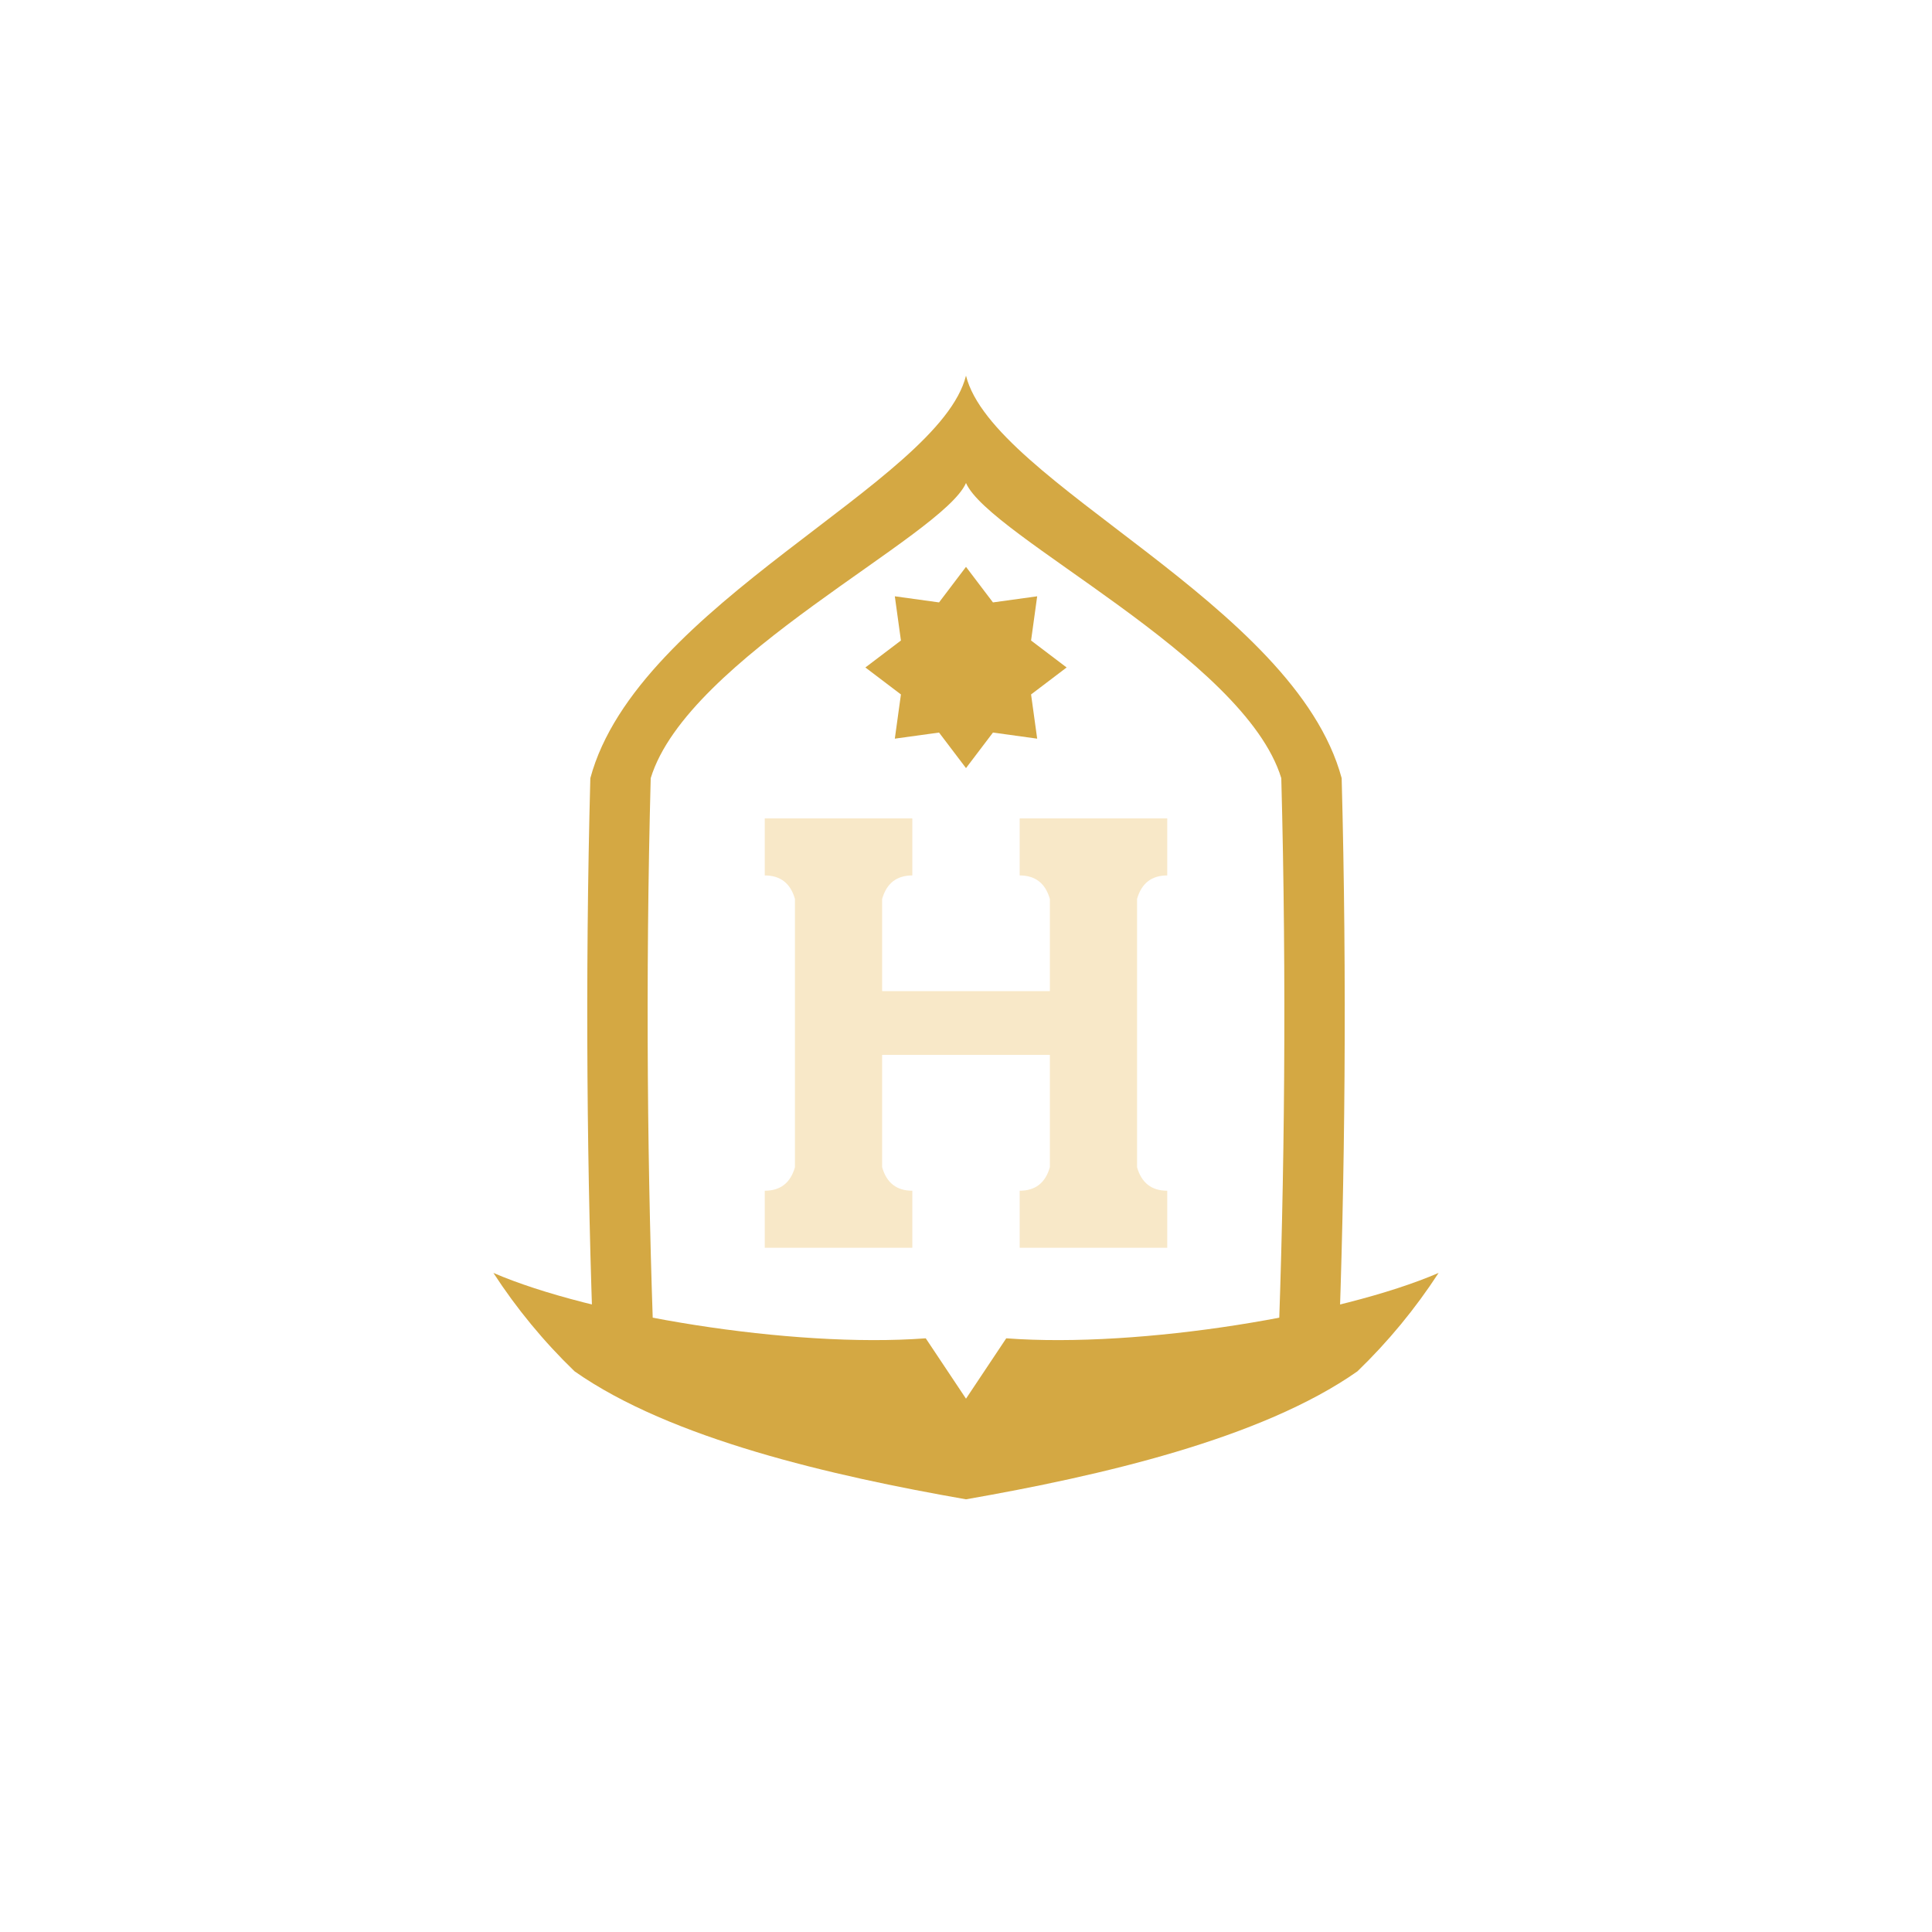
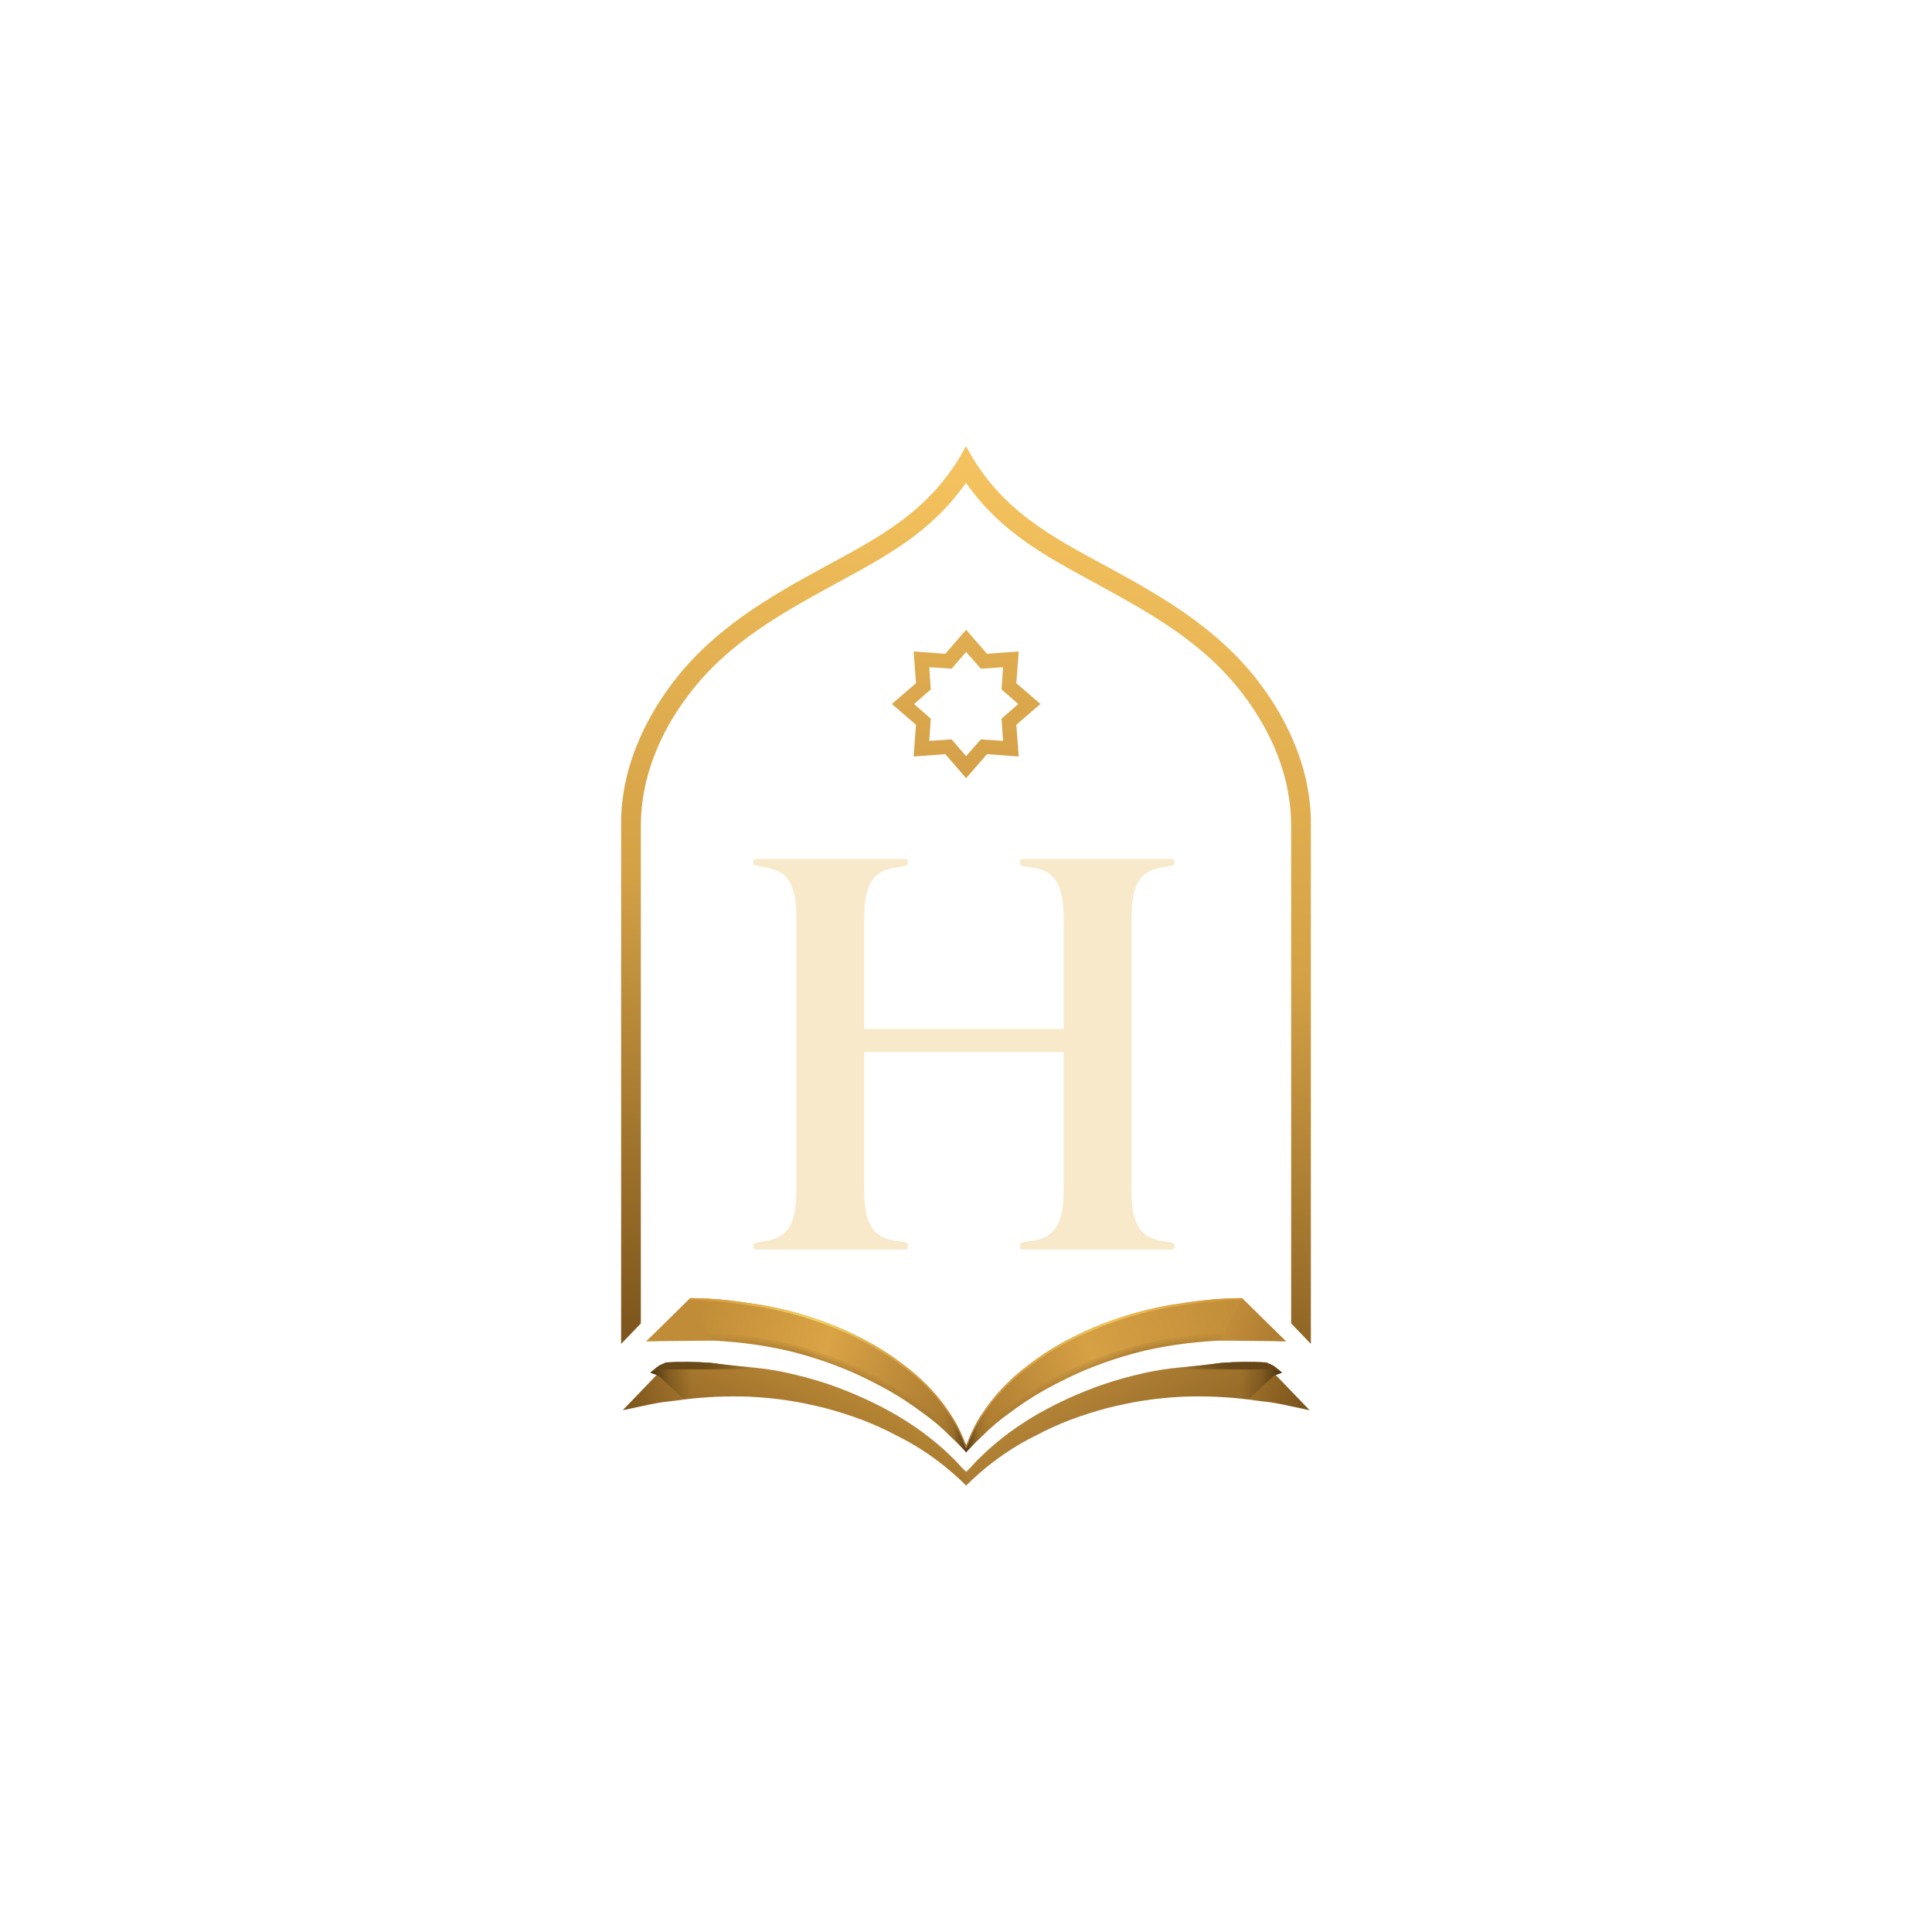
<svg xmlns="http://www.w3.org/2000/svg" viewBox="0 0 288 288" width="288" height="288">
-   <path fill="#D4A843" d="M 144 56 C 140 72 95 90 88 116 C 87.2 146 87.5 176 88.5 202 L 97.5 202 C 96.5 176 96.2 146 97 116 C 102.5 98 140.5 80 144 72 C 147.5 80 185.5 98 191 116 C 191.8 146 191.5 176 190.5 202 L 199.5 202 C 200.5 176 200.8 146 200 116 C 193 90 148 72 144 56 Z" />
-   <path fill="#D4A843" d="M 144 84.5 L 148.02 89.8 L 154.61 88.89 L 153.7 95.48 L 159 99.5 L 153.7 103.52 L 154.61 110.11 L 148.02 109.2 L 144 114.5 L 139.98 109.2 L 133.39 110.11 L 134.3 103.52 L 129 99.5 L 134.3 95.48 L 133.39 88.89 L 139.98 89.8 Z" />
-   <path fill="#D4A843" d="M 144 208.5 L 138 199.5 C 118 201 88 196 73.55 189.75 A 84 84 0 0 0 85.65 204.42 C 100 214.5 124 220 144 223.5 C 164 220 188 214.5 202.35 204.42 A 84 84 0 0 0 214.45 189.75 C 200 196 170 201 150 199.5 Z" />
-   <path fill="#F8E8C8" d="M 114 122 L 136 122 L 136 130.5 Q 132.5 130.5 131.5 134 L 131.5 174 Q 132.5 177.5 136 177.5 L 136 186 L 114 186 L 114 177.5 Q 117.5 177.5 118.5 174 L 118.5 134 Q 117.5 130.5 114 130.5 Z M 152 122 L 174 122 L 174 130.5 Q 170.5 130.5 169.5 134 L 169.5 174 Q 170.5 177.5 174 177.5 L 174 186 L 152 186 L 152 177.5 Q 155.5 177.5 156.5 174 L 156.5 134 Q 155.5 130.5 152 130.5 Z M 129.5 147.75 L 158.5 147.75 L 158.5 157.25 L 129.5 157.25 Z" />
+   <defs>
+     <linearGradient id="g_arch" gradientUnits="userSpaceOnUse" x1="132.12" y1="204.33" x2="153.63" y2="70.74">
+       <stop offset="0" stop-color="#7E561D" />
+       <stop offset="0.5" stop-color="#D4A146" />
+       <stop offset="1" stop-color="#F4C25E" />
+     </linearGradient>
+     <linearGradient id="g_leaf_bot_l" gradientUnits="userSpaceOnUse" x1="93.16" y1="210.01" x2="101.66" y2="206.96">
+       <stop offset="0" stop-color="#7B551D" />
+       <stop offset="1" stop-color="#A0712A" />
+     </linearGradient>
+     <linearGradient id="g_leaf_bot_r" gradientUnits="userSpaceOnUse" x1="194.88" y1="210.01" x2="186.38" y2="206.96">
+       <stop offset="0" stop-color="#78521B" />
+       <stop offset="1" stop-color="#9C6E28" />
+     </linearGradient>
+     <linearGradient id="g_leaf_mid_l" gradientUnits="userSpaceOnUse" x1="111.50" y1="216.30" x2="117.24" y2="203.79">
+       <stop offset="0" stop-color="#946725" />
+       <stop offset="1" stop-color="#B48434" />
+     </linearGradient>
+     <linearGradient id="g_leaf_mid_r" gradientUnits="userSpaceOnUse" x1="178.36" y1="217.55" x2="169.41" y2="202.71">
+       <stop offset="0" stop-color="#8D6324" />
+       <stop offset="1" stop-color="#B18135" />
+     </linearGradient>
+     <linearGradient id="g_tipfade_l" gradientUnits="userSpaceOnUse" x1="103.10" y1="209.54" x2="95.93" y2="209.54">
+       <stop offset="0" stop-color="#201503" stop-opacity="0" />
+       <stop offset="0.45" stop-color="#201503" stop-opacity="0.22" />
+       <stop offset="1" stop-color="#201503" stop-opacity="0.8" />
+     </linearGradient>
+     <linearGradient id="g_tipfade_r" gradientUnits="userSpaceOnUse" x1="184.95" y1="209.54" x2="192.11" y2="209.54">
+       <stop offset="0" stop-color="#201503" stop-opacity="0" />
+       <stop offset="0.45" stop-color="#201503" stop-opacity="0.22" />
+       <stop offset="1" stop-color="#201503" stop-opacity="0.8" />
+     </linearGradient>
+     <linearGradient id="g_leaf_fold1_l" gradientUnits="userSpaceOnUse" x1="97.37" y1="203.80" x2="112.17" y2="203.80">
+       <stop offset="0" stop-color="#684818" stop-opacity="1" />
+       <stop offset="0.5" stop-color="#684818" stop-opacity="0.9" />
+       <stop offset="1" stop-color="#684818" stop-opacity="0" />
+     </linearGradient>
+     <linearGradient id="g_leaf_fold1_r" gradientUnits="userSpaceOnUse" x1="190.68" y1="203.80" x2="175.88" y2="203.80">
+       <stop offset="0" stop-color="#664618" stop-opacity="1" />
+       <stop offset="0.5" stop-color="#664618" stop-opacity="0.9" />
+       <stop offset="1" stop-color="#664618" stop-opacity="0" />
+     </linearGradient>
+     <linearGradient id="g_leaf_fold2_l" gradientUnits="userSpaceOnUse" x1="97.37" y1="203.80" x2="112.17" y2="203.80">
+       <stop offset="0" stop-color="#684818" stop-opacity="0.4" />
+       <stop offset="0.5" stop-color="#684818" stop-opacity="0.36" />
+       <stop offset="1" stop-color="#684818" stop-opacity="0" />
+     </linearGradient>
+     <linearGradient id="g_leaf_fold2_r" gradientUnits="userSpaceOnUse" x1="190.68" y1="203.80" x2="175.88" y2="203.80">
+       <stop offset="0" stop-color="#664618" stop-opacity="0.4" />
+       <stop offset="0.5" stop-color="#664618" stop-opacity="0.36" />
+       <stop offset="1" stop-color="#664618" stop-opacity="0" />
+     </linearGradient>
+     <linearGradient id="g_leaf_fold3_l" gradientUnits="userSpaceOnUse" x1="97.37" y1="203.80" x2="112.17" y2="203.80">
+       <stop offset="0" stop-color="#684818" stop-opacity="0.35" />
+       <stop offset="0.5" stop-color="#684818" stop-opacity="0.315" />
+       <stop offset="1" stop-color="#684818" stop-opacity="0" />
+     </linearGradient>
+     <linearGradient id="g_leaf_fold3_r" gradientUnits="userSpaceOnUse" x1="190.68" y1="203.80" x2="175.88" y2="203.80">
+       <stop offset="0" stop-color="#664618" stop-opacity="0.35" />
+       <stop offset="0.5" stop-color="#664618" stop-opacity="0.315" />
+       <stop offset="1" stop-color="#664618" stop-opacity="0" />
+     </linearGradient>
+     <linearGradient id="g_page_l" gradientUnits="userSpaceOnUse" x1="145.89" y1="208.38" x2="104.42" y2="195.48">
+       <stop offset="0" stop-color="#A1732D" />
+       <stop offset="0.55" stop-color="#DAA345" />
+       <stop offset="1" stop-color="#C18D38" />
+     </linearGradient>
+     <linearGradient id="g_page_r" gradientUnits="userSpaceOnUse" x1="142.11" y1="210.22" x2="183.10" y2="194.17">
+       <stop offset="0" stop-color="#A5762D" />
+       <stop offset="0.5" stop-color="#D6A044" />
+       <stop offset="1" stop-color="#C28E39" />
+     </linearGradient>
+     <linearGradient id="g_page_sh1_l" gradientUnits="userSpaceOnUse" x1="99.28" y1="203.80" x2="144.02" y2="203.80">
+       <stop offset="0" stop-color="#5C3F16" stop-opacity="0" />
+       <stop offset="0.45" stop-color="#5C3F16" stop-opacity="0.104" />
+       <stop offset="1" stop-color="#5C3F16" stop-opacity="0" />
+     </linearGradient>
+     <linearGradient id="g_page_sh1_r" gradientUnits="userSpaceOnUse" x1="188.77" y1="203.80" x2="144.02" y2="203.80">
+       <stop offset="0" stop-color="#5C3F16" stop-opacity="0" />
+       <stop offset="0.45" stop-color="#5C3F16" stop-opacity="0.104" />
+       <stop offset="1" stop-color="#5C3F16" stop-opacity="0" />
+     </linearGradient>
+     <linearGradient id="g_page_sh2_l" gradientUnits="userSpaceOnUse" x1="99.28" y1="203.80" x2="144.02" y2="203.80">
+       <stop offset="0" stop-color="#5C3F16" stop-opacity="0" />
+       <stop offset="0.45" stop-color="#5C3F16" stop-opacity="0.104" />
+       <stop offset="1" stop-color="#5C3F16" stop-opacity="0" />
+     </linearGradient>
+     <linearGradient id="g_page_sh2_r" gradientUnits="userSpaceOnUse" x1="188.77" y1="203.80" x2="144.02" y2="203.80">
+       <stop offset="0" stop-color="#5C3F16" stop-opacity="0" />
+       <stop offset="0.45" stop-color="#5C3F16" stop-opacity="0.104" />
+       <stop offset="1" stop-color="#5C3F16" stop-opacity="0" />
+     </linearGradient>
+     <linearGradient id="g_page_sh3_l" gradientUnits="userSpaceOnUse" x1="99.28" y1="203.80" x2="144.02" y2="203.80">
+       <stop offset="0" stop-color="#5C3F16" stop-opacity="0" />
+       <stop offset="0.45" stop-color="#5C3F16" stop-opacity="0.104" />
+       <stop offset="1" stop-color="#5C3F16" stop-opacity="0" />
+     </linearGradient>
+     <linearGradient id="g_page_sh3_r" gradientUnits="userSpaceOnUse" x1="188.77" y1="203.80" x2="144.02" y2="203.80">
+       <stop offset="0" stop-color="#5C3F16" stop-opacity="0" />
+       <stop offset="0.45" stop-color="#5C3F16" stop-opacity="0.104" />
+       <stop offset="1" stop-color="#5C3F16" stop-opacity="0" />
+     </linearGradient>
+     <linearGradient id="g_gutter_l" gradientUnits="userSpaceOnUse" x1="140.63" y1="208.58" x2="144.07" y2="208.58">
+       <stop offset="0" stop-color="#463214" stop-opacity="0" />
+       <stop offset="0.45" stop-color="#463214" stop-opacity="0.14" />
+       <stop offset="1" stop-color="#463214" stop-opacity="0.84" />
+     </linearGradient>
+     <linearGradient id="g_gutter_r" gradientUnits="userSpaceOnUse" x1="147.41" y1="208.58" x2="143.98" y2="208.58">
+       <stop offset="0" stop-color="#463214" stop-opacity="0" />
+       <stop offset="0.45" stop-color="#463214" stop-opacity="0.14" />
+       <stop offset="1" stop-color="#463214" stop-opacity="0.84" />
+     </linearGradient>
+     <linearGradient id="g_fold_r" gradientUnits="userSpaceOnUse" x1="189.79" y1="199.27" x2="179.73" y2="196.11">
+       <stop offset="0" stop-color="#B07E32" />
+       <stop offset="1" stop-color="#C9943C" />
+     </linearGradient>
+     <linearGradient id="g_page_hl_l" gradientUnits="userSpaceOnUse" x1="102.99" y1="195.23" x2="142.66" y2="202.11">
+       <stop offset="0" stop-color="#D29134" />
+       <stop offset="0.45" stop-color="#F2D267" />
+       <stop offset="1" stop-color="#CC8730" />
+     </linearGradient>
+     <linearGradient id="g_page_hl_r" gradientUnits="userSpaceOnUse" x1="176.29" y1="186.51" x2="151.43" y2="214.53">
+       <stop offset="0" stop-color="#D09335" />
+       <stop offset="0.4" stop-color="#F0C158" />
+       <stop offset="1" stop-color="#CD923B" />
+     </linearGradient>
+     <linearGradient id="g_star" gradientUnits="userSpaceOnUse" x1="144.02" y1="115.55" x2="144.02" y2="94.25">
+       <stop offset="0" stop-color="#D4A149" />
+       <stop offset="1" stop-color="#E0AD50" />
+     </linearGradient>
+   </defs>
+   <path fill="url(#g_arch)" d="M 144 66.51 C 138.89 76.13 131.2 80 122.71 84.61 C 114.43 89.1 106.34 93.85 100.4 101.61 C 95.81 107.61 92.59 114.97 92.59 122.62 V 200.34 L 95.53 197.28 V 123.1 C 95.53 115.9 98.38 109.18 102.69 103.52 C 108.57 95.77 116.43 91.46 124.95 86.8 C 132.03 82.93 138.72 79.45 144 71.98 C 149.27 79.45 155.97 82.93 163.05 86.8 C 171.57 91.46 179.43 95.77 185.31 103.52 C 189.62 109.18 192.47 115.9 192.47 123.1 V 197.28 L 195.41 200.34 V 122.62 C 195.41 114.97 192.19 107.61 187.6 101.61 C 181.66 93.85 173.57 89.1 165.29 84.61 C 156.8 80 149.1 76.13 144 66.51 Z" />
+   <path fill="url(#g_leaf_bot_l)" d="M 92.83 210.22 L 99.18 203.61 L 101.95 208.62 C 98.07 209.19 100.16 208.62 92.83 210.22 Z" />
+   <path fill="url(#g_leaf_bot_r)" d="M 195.22 210.22 L 188.87 203.61 L 186.1 208.62 C 189.97 209.19 187.89 208.62 195.22 210.22 Z" />
+   <path fill="url(#g_leaf_mid_l)" d="M 96.94 204.62 C 98.68 203.17 98.21 203.65 99.28 203.1 C 101.64 202.98 103.89 203.01 105.96 203.16 C 111.16 203.88 113.31 203.75 117.42 204.66 C 121.93 205.68 125.07 206.77 128.89 208.5 C 131.19 209.56 134.13 211.04 137.48 213.46 C 138.98 214.6 140.46 215.78 141.78 217.11 C 142.76 217.99 142.73 218.17 144.08 219.47 L 144.08 221.49 C 142.4 219.89 142.11 219.65 140.82 218.58 C 138.55 216.77 136.39 215.36 133.66 214 C 130.08 212.09 126.76 210.93 123.15 209.94 C 119.23 208.95 115.91 208.41 111.69 208.2 C 108.3 208.08 105.11 208.23 101.95 208.62 L 98.18 205.09 Z" />
+   <path fill="url(#g_leaf_mid_r)" d="M 191.11 204.62 C 189.36 203.17 189.84 203.65 188.77 203.1 C 186.41 202.98 184.16 203.01 182.09 203.16 C 176.89 203.88 174.74 203.75 170.62 204.66 C 166.12 205.68 162.97 206.77 159.16 208.5 C 156.86 209.56 153.92 211.04 150.57 213.46 C 149.07 214.6 147.59 215.78 146.27 217.11 C 145.28 217.99 145.31 218.17 143.97 219.47 L 143.97 221.49 C 145.65 219.89 145.93 219.65 147.22 218.58 C 149.5 216.77 151.66 215.36 154.39 214 C 157.97 212.09 161.29 210.93 164.89 209.94 C 168.82 208.95 172.14 208.41 176.35 208.2 C 179.75 208.08 182.94 208.23 186.1 208.62 L 189.87 205.09 Z" />
+   <path fill="url(#g_tipfade_l)" d="M 96.94 204.62 C 98.68 203.17 98.21 203.65 99.28 203.1 C 101.64 202.98 103.89 203.01 105.96 203.16 C 111.16 203.88 113.31 203.75 117.42 204.66 C 121.93 205.68 125.07 206.77 128.89 208.5 C 131.19 209.56 134.13 211.04 137.48 213.46 C 138.98 214.6 140.46 215.78 141.78 217.11 C 142.76 217.99 142.73 218.17 144.08 219.47 L 144.08 221.49 C 142.4 219.89 142.11 219.65 140.82 218.58 C 138.55 216.77 136.39 215.36 133.66 214 C 130.08 212.09 126.76 210.93 123.15 209.94 C 119.23 208.95 115.91 208.41 111.69 208.2 C 108.3 208.08 105.11 208.23 101.95 208.62 L 98.18 205.09 Z" />
+   <path fill="url(#g_tipfade_r)" d="M 191.11 204.62 C 189.36 203.17 189.84 203.65 188.77 203.1 C 186.41 202.98 184.16 203.01 182.09 203.16 C 176.89 203.88 174.74 203.75 170.62 204.66 C 166.12 205.68 162.97 206.77 159.16 208.5 C 156.86 209.56 153.92 211.04 150.57 213.46 C 149.07 214.6 147.59 215.78 146.27 217.11 C 145.28 217.99 145.31 218.17 143.97 219.47 L 143.97 221.49 C 145.65 219.89 145.93 219.65 147.22 218.58 C 149.5 216.77 151.66 215.36 154.39 214 C 157.97 212.09 161.29 210.93 164.89 209.94 C 168.82 208.95 172.14 208.41 176.35 208.2 C 179.75 208.08 182.94 208.23 186.1 208.62 L 189.87 205.09 Z" />
+   <path fill="url(#g_leaf_fold1_l)" d="M 96.94 204.62 C 98.68 203.17 98.21 203.65 99.28 203.1 C 101.64 202.98 103.89 203.01 105.96 203.16 C 109.09 203.59 111.11 203.72 113.13 203.95 L 113.13 204.14 L 98.08 204.14 Z" />
+   <path fill="url(#g_leaf_fold1_r)" d="M 191.11 204.62 C 189.36 203.17 189.84 203.65 188.77 203.1 C 186.41 202.98 184.16 203.01 182.09 203.16 C 178.96 203.59 176.94 203.72 174.92 203.95 L 174.92 204.14 L 189.96 204.14 Z" />
+   <path fill="url(#g_leaf_fold2_l)" d="M 96.94 204.62 C 98.68 203.17 98.21 203.65 99.28 203.1 C 101.64 202.98 103.89 203.01 105.96 203.16 C 109.09 203.59 111.11 203.72 113.13 203.95 L 113.13 204 L 98.08 204 Z" />
+   <path fill="url(#g_leaf_fold2_r)" d="M 191.11 204.62 C 189.36 203.17 189.84 203.65 188.77 203.1 C 186.41 202.98 184.16 203.01 182.09 203.16 C 178.96 203.59 176.94 203.72 174.92 203.95 L 174.92 204 L 189.96 204 Z" />
+   <path fill="url(#g_leaf_fold3_l)" d="M 96.94 204.62 C 98.68 203.17 98.21 203.65 99.28 203.1 C 101.64 202.98 103.89 203.01 105.96 203.16 C 109.09 203.59 111.11 203.72 113.13 203.95 L 113.13 203.85 L 98.08 203.85 Z" />
+   <path fill="url(#g_leaf_fold3_r)" d="M 191.11 204.62 C 189.36 203.17 189.84 203.65 188.77 203.1 C 186.41 202.98 184.16 203.01 182.09 203.16 C 178.96 203.59 176.94 203.72 174.92 203.95 L 174.92 203.85 L 189.96 203.85 Z" />
+   <path fill="url(#g_page_l)" d="M 96.36 199.94 L 102.91 193.51 C 107.25 193.56 109.71 193.95 113.6 194.54 C 117.69 195.28 121.22 196.29 125.06 197.9 C 128.62 199.46 131.59 201.05 134.62 203.39 C 137.01 205.17 139.14 207.27 140.82 209.59 C 142.12 211.45 142.7 212.18 144.08 215.63 L 144.08 216.53 C 142.68 215.08 142.73 215.1 141.78 214.22 C 140.43 212.84 139.01 211.65 137.48 210.57 C 134.12 208.05 131.47 206.68 128.89 205.41 C 125.89 203.93 121.66 202.34 117.42 201.34 C 113.27 200.39 109.34 199.95 105.01 199.78 C 101.86 199.7 100.19 199.83 96.36 199.94 Z" />
+   <path fill="url(#g_page_r)" d="M 191.68 199.94 L 185.14 193.51 C 180.8 193.56 178.34 193.95 174.44 194.54 C 170.36 195.28 166.83 196.29 162.98 197.9 C 159.43 199.46 156.46 201.05 153.43 203.39 C 151.03 205.17 148.9 207.27 147.22 209.59 C 145.92 211.45 145.35 212.18 143.97 215.63 L 143.97 216.53 C 145.37 215.08 145.31 215.1 146.27 214.22 C 147.62 212.84 149.04 211.65 150.57 210.57 C 153.93 208.05 156.57 206.68 159.16 205.41 C 162.16 203.93 166.38 202.34 170.62 201.34 C 174.78 200.39 178.7 199.95 183.04 199.78 C 186.19 199.7 187.85 199.83 191.68 199.94 Z" />
+   <path fill="url(#g_page_sh1_l)" d="M 96.36 199.58 C 100.19 199.48 101.86 199.34 105.01 199.43 C 109.34 199.59 113.27 200.03 117.42 200.99 C 121.66 201.99 125.89 203.58 128.89 205.06 C 131.47 206.34 134.12 207.69 137.48 210.21 C 139.01 211.29 140.43 212.49 141.78 213.86 C 142.73 214.76 142.68 214.73 144.08 216.17 L 144.08 216.53 C 142.68 215.08 142.73 215.1 141.78 214.22 C 140.43 212.84 139.01 211.65 137.48 210.57 C 134.12 208.05 131.47 206.68 128.89 205.41 C 125.89 203.93 121.66 202.34 117.42 201.34 C 113.27 200.39 109.34 199.95 105.01 199.78 C 101.86 199.7 100.19 199.83 96.36 199.94 Z" />
+   <path fill="url(#g_page_sh1_r)" d="M 191.68 199.58 C 187.85 199.48 186.19 199.34 183.04 199.43 C 178.7 199.59 174.78 200.03 170.62 200.99 C 166.38 201.99 162.16 203.58 159.16 205.06 C 156.57 206.34 153.93 207.69 150.57 210.21 C 149.04 211.29 147.62 212.49 146.27 213.86 C 145.31 214.76 145.37 214.73 143.97 216.17 L 143.97 216.53 C 145.37 215.08 145.31 215.1 146.27 214.22 C 147.62 212.84 149.04 211.65 150.57 210.57 C 153.93 208.05 156.57 206.68 159.16 205.41 C 162.16 203.93 166.38 202.34 170.62 201.34 C 174.78 200.39 178.7 199.95 183.04 199.78 C 186.19 199.7 187.85 199.83 191.68 199.94 Z" />
+   <path fill="url(#g_page_sh2_l)" d="M 96.36 199.24 C 100.19 199.12 101.86 198.99 105.01 199.09 C 109.34 199.25 113.27 199.68 117.42 200.64 C 121.66 201.64 125.89 203.23 128.89 204.7 C 131.47 205.98 134.12 207.34 137.48 209.87 C 139.01 210.95 140.43 212.13 141.78 213.51 C 142.73 214.41 142.68 214.38 144.08 215.83 L 144.08 216.53 C 142.68 215.08 142.73 215.1 141.78 214.22 C 140.43 212.84 139.01 211.65 137.48 210.57 C 134.12 208.05 131.47 206.68 128.89 205.41 C 125.89 203.93 121.66 202.34 117.42 201.34 C 113.27 200.39 109.34 199.95 105.01 199.78 C 101.86 199.7 100.19 199.83 96.36 199.94 Z" />
+   <path fill="url(#g_page_sh2_r)" d="M 191.68 199.24 C 187.85 199.12 186.19 198.99 183.04 199.09 C 178.7 199.25 174.78 199.68 170.62 200.64 C 166.38 201.64 162.16 203.23 159.16 204.7 C 156.57 205.98 153.93 207.34 150.57 209.87 C 149.04 210.95 147.62 212.13 146.27 213.51 C 145.31 214.41 145.37 214.38 143.97 215.83 L 143.97 216.53 C 145.37 215.08 145.31 215.1 146.27 214.22 C 147.62 212.84 149.04 211.65 150.57 210.57 C 153.93 208.05 156.57 206.68 159.16 205.41 C 162.16 203.93 166.38 202.34 170.62 201.34 C 174.78 200.39 178.7 199.95 183.04 199.78 C 186.19 199.7 187.85 199.83 191.68 199.94 Z" />
+   <path fill="url(#g_page_sh3_l)" d="M 96.36 198.89 C 100.19 198.78 101.86 198.65 105.01 198.73 C 109.34 198.9 113.27 199.33 117.42 200.29 C 121.66 201.29 125.89 202.88 128.89 204.36 C 131.47 205.63 134.12 206.99 137.48 209.52 C 139.01 210.6 140.43 211.79 141.78 213.16 C 142.73 214.05 142.68 214.03 144.08 215.48 L 144.08 216.53 C 142.68 215.08 142.73 215.1 141.78 214.22 C 140.43 212.84 139.01 211.65 137.48 210.57 C 134.12 208.05 131.47 206.68 128.89 205.41 C 125.89 203.93 121.66 202.34 117.42 201.34 C 113.27 200.39 109.34 199.95 105.01 199.78 C 101.86 199.7 100.19 199.83 96.36 199.94 Z" />
+   <path fill="url(#g_page_sh3_r)" d="M 191.68 198.89 C 187.85 198.78 186.19 198.65 183.04 198.73 C 178.7 198.9 174.78 199.33 170.62 200.29 C 166.38 201.29 162.16 202.88 159.16 204.36 C 156.57 205.63 153.93 206.99 150.57 209.52 C 149.04 210.6 147.62 211.79 146.27 213.16 C 145.31 214.05 145.37 214.03 143.97 215.48 L 143.97 216.53 C 145.37 215.08 145.31 215.1 146.27 214.22 C 147.62 212.84 149.04 211.65 150.57 210.57 C 153.93 208.05 156.57 206.68 159.16 205.41 C 162.16 203.93 166.38 202.34 170.62 201.34 C 174.78 200.39 178.7 199.95 183.04 199.78 C 186.19 199.7 187.85 199.83 191.68 199.94 Z" />
+   <path fill="url(#g_gutter_l)" d="M 96.36 199.94 L 102.91 193.51 C 107.25 193.56 109.71 193.95 113.6 194.54 C 117.69 195.28 121.22 196.29 125.06 197.9 C 128.62 199.46 131.59 201.05 134.62 203.39 C 137.01 205.17 139.14 207.27 140.82 209.59 C 142.12 211.45 142.7 212.18 144.08 215.63 L 144.08 216.53 C 142.68 215.08 142.73 215.1 141.78 214.22 C 140.43 212.84 139.01 211.65 137.48 210.57 C 134.12 208.05 131.47 206.68 128.89 205.41 C 125.89 203.93 121.66 202.34 117.42 201.34 C 113.27 200.39 109.34 199.95 105.01 199.78 C 101.86 199.7 100.19 199.83 96.36 199.94 Z" />
+   <path fill="url(#g_gutter_r)" d="M 191.68 199.94 L 185.14 193.51 C 180.8 193.56 178.34 193.95 174.44 194.54 C 170.36 195.28 166.83 196.29 162.98 197.9 C 159.43 199.46 156.46 201.05 153.43 203.39 C 151.03 205.17 148.9 207.27 147.22 209.59 C 145.92 211.45 145.35 212.18 143.97 215.63 L 143.97 216.53 C 145.37 215.08 145.31 215.1 146.27 214.22 C 147.62 212.84 149.04 211.65 150.57 210.57 C 153.93 208.05 156.57 206.68 159.16 205.41 C 162.16 203.93 166.38 202.34 170.62 201.34 C 174.78 200.39 178.7 199.95 183.04 199.78 C 186.19 199.7 187.85 199.83 191.68 199.94 Z" />
+   <path fill="#C08C38" d="M 102.91 193.51 L 106.15 199.84 L 96.36 199.94 Z" />
+   <path fill="url(#g_fold_r)" d="M 185.14 193.51 L 181.89 199.84 L 191.68 199.94 Z" />
+   <path fill="url(#g_page_hl_l)" d="M 102.91 193.51 C 107.25 193.56 109.71 193.95 113.6 194.54 C 117.69 195.28 121.22 196.29 125.06 197.9 C 128.62 199.46 131.59 201.05 134.62 203.39 C 137.01 205.17 139.14 207.27 140.82 209.59 C 142.12 211.45 142.7 212.18 144.02 215.63 L 144.02 215.97 C 142.7 212.52 142.12 211.79 140.82 209.94 C 139.14 207.62 137.01 205.51 134.62 203.74 C 131.59 201.4 128.62 199.8 125.06 198.26 C 121.22 196.63 117.69 195.63 113.6 194.88 C 109.71 194.29 107.25 193.9 102.91 193.85 Z" />
+   <path fill="url(#g_page_hl_r)" d="M 185.14 193.51 C 180.8 193.56 178.34 193.95 174.44 194.54 C 170.36 195.28 166.83 196.29 162.98 197.9 C 159.43 199.46 156.46 201.05 153.43 203.39 C 151.03 205.17 148.9 207.27 147.22 209.59 C 145.92 211.45 145.35 212.18 144.02 215.63 L 144.02 215.97 C 145.35 212.52 145.92 211.79 147.22 209.94 C 148.9 207.62 151.03 205.51 153.43 203.74 C 156.46 201.4 159.43 199.8 162.98 198.26 C 166.83 196.63 170.36 195.63 174.44 194.88 C 178.34 194.29 180.8 193.9 185.14 193.85 Z" />
+   <path fill="url(#g_star)" d="M 144.02 93.87 L 147.13 97.46 L 151.86 97.11 L 151.5 101.84 L 155.09 104.94 L 151.5 108.04 L 151.86 112.77 L 147.13 112.42 L 144.02 116.01 L 140.92 112.42 L 136.19 112.77 L 136.55 108.04 L 132.95 104.94 L 136.55 101.84 L 136.19 97.11 L 140.92 97.46 Z M 144.02 97.19 L 141.85 99.68 L 138.53 99.46 L 138.75 102.77 L 136.26 104.95 L 138.75 107.13 L 138.53 110.44 L 141.85 110.22 L 144.02 112.72 L 146.2 110.22 L 149.52 110.44 L 149.3 107.13 L 151.79 104.95 L 149.3 102.77 L 149.52 99.46 L 146.2 99.68 Z" />
+   <path fill="#F9E9CB" d="M 112.6 128.03 C 112.44 128.03 112.31 128.19 112.31 128.38 L 112.31 128.79 C 112.31 129.2 114.21 129.11 115.8 129.77 C 118.59 130.92 118.71 134.5 118.71 137.58 L 118.71 176.72 C 118.71 179.79 118.59 183.37 115.8 184.52 C 114.21 185.18 112.31 185.09 112.31 185.5 L 112.31 185.92 C 112.31 186.11 112.44 186.27 112.6 186.27 L 135.04 186.27 C 135.19 186.27 135.32 186.11 135.32 185.92 L 135.32 185.5 C 135.32 184.96 133.15 185.17 131.66 184.45 C 129.19 183.27 128.82 180.27 128.82 177.1 L 128.82 156.83 L 158.56 156.83 L 158.56 177.1 C 158.56 180.27 158.19 183.27 155.72 184.45 C 154.23 185.17 152.06 184.96 152.06 185.5 L 152.06 185.92 C 152.06 186.11 152.19 186.27 152.34 186.27 L 174.78 186.27 C 174.93 186.27 175.07 186.11 175.07 185.92 L 175.07 185.5 C 175.07 185.09 173.17 185.18 171.58 184.52 C 168.79 183.37 168.67 179.79 168.67 176.72 L 168.67 137.58 C 168.67 134.5 168.79 130.92 171.58 129.77 C 173.17 129.11 175.07 129.2 175.07 128.79 L 175.07 128.38 C 175.07 128.19 174.93 128.03 174.78 128.03 L 152.34 128.03 C 152.19 128.03 152.06 128.19 152.06 128.38 L 152.06 128.79 C 152.06 129.33 154.23 129.12 155.72 129.84 C 158.19 131.02 158.56 134.02 158.56 137.19 L 158.56 153.38 L 128.82 153.38 L 128.82 137.19 C 128.82 134.02 129.19 131.02 131.66 129.84 C 133.15 129.12 135.32 129.33 135.32 128.79 L 135.32 128.38 C 135.32 128.19 135.19 128.03 135.04 128.03 L 112.6 128.03 Z" />
</svg>
